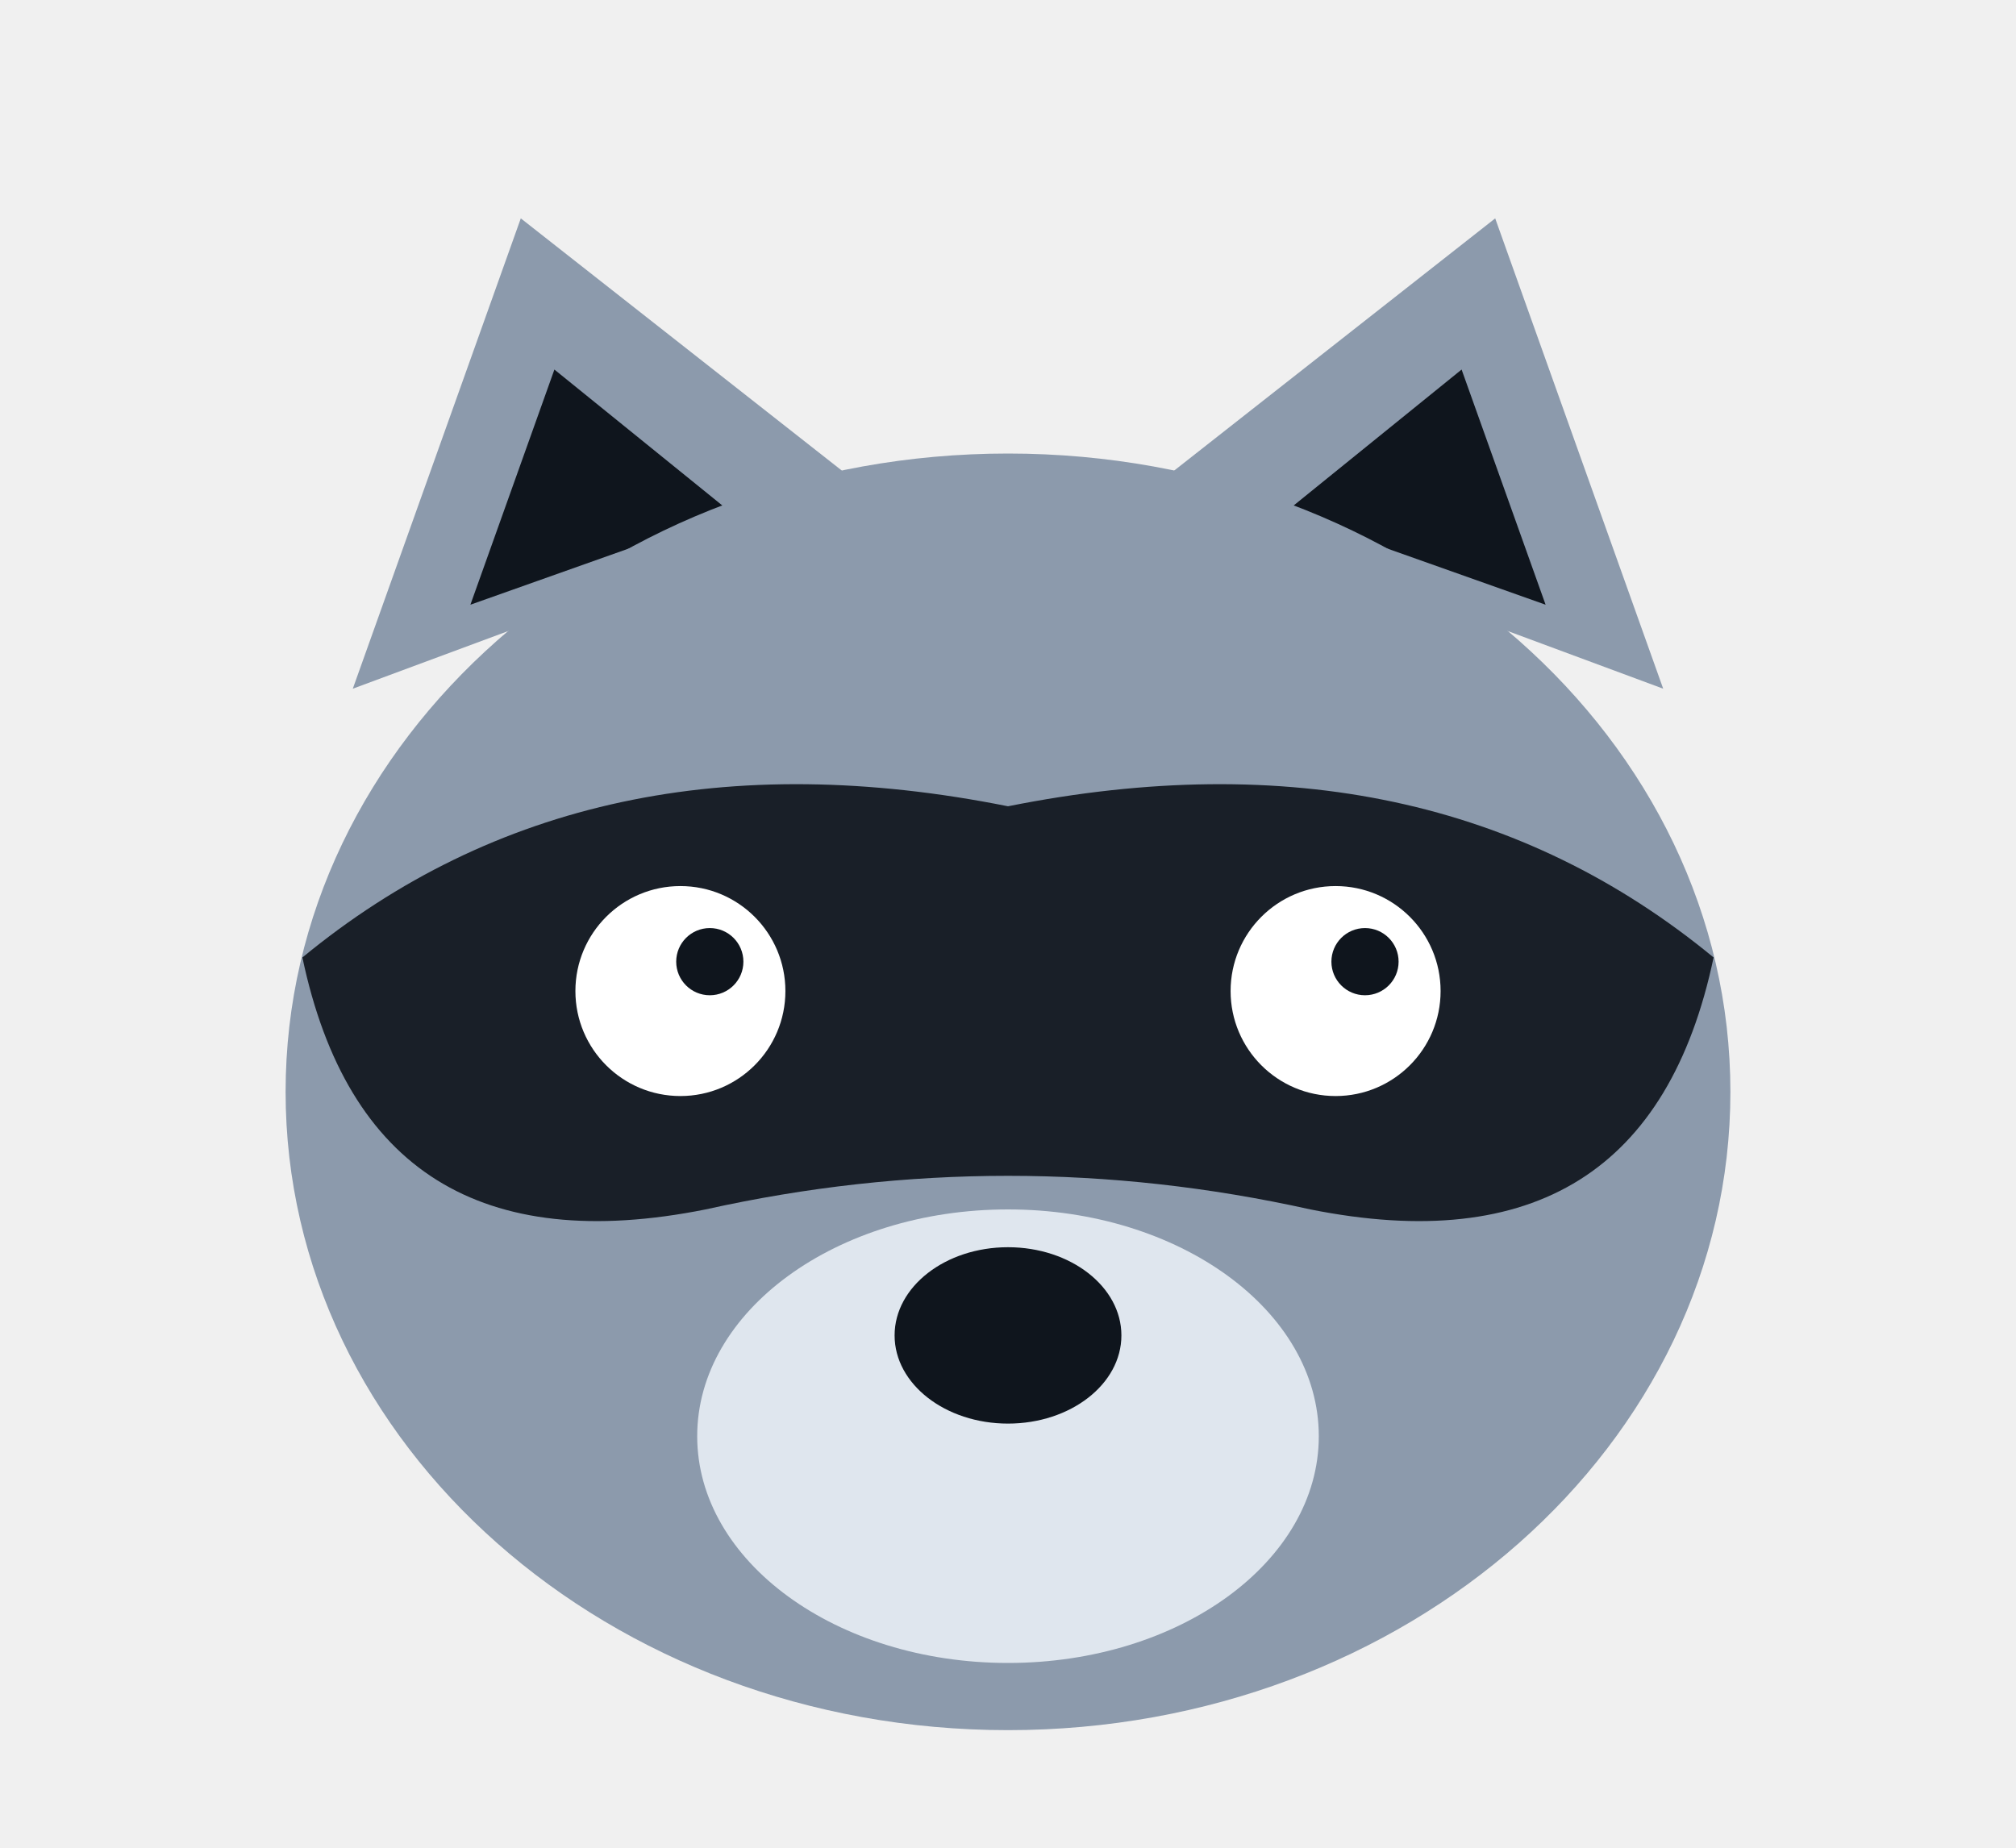
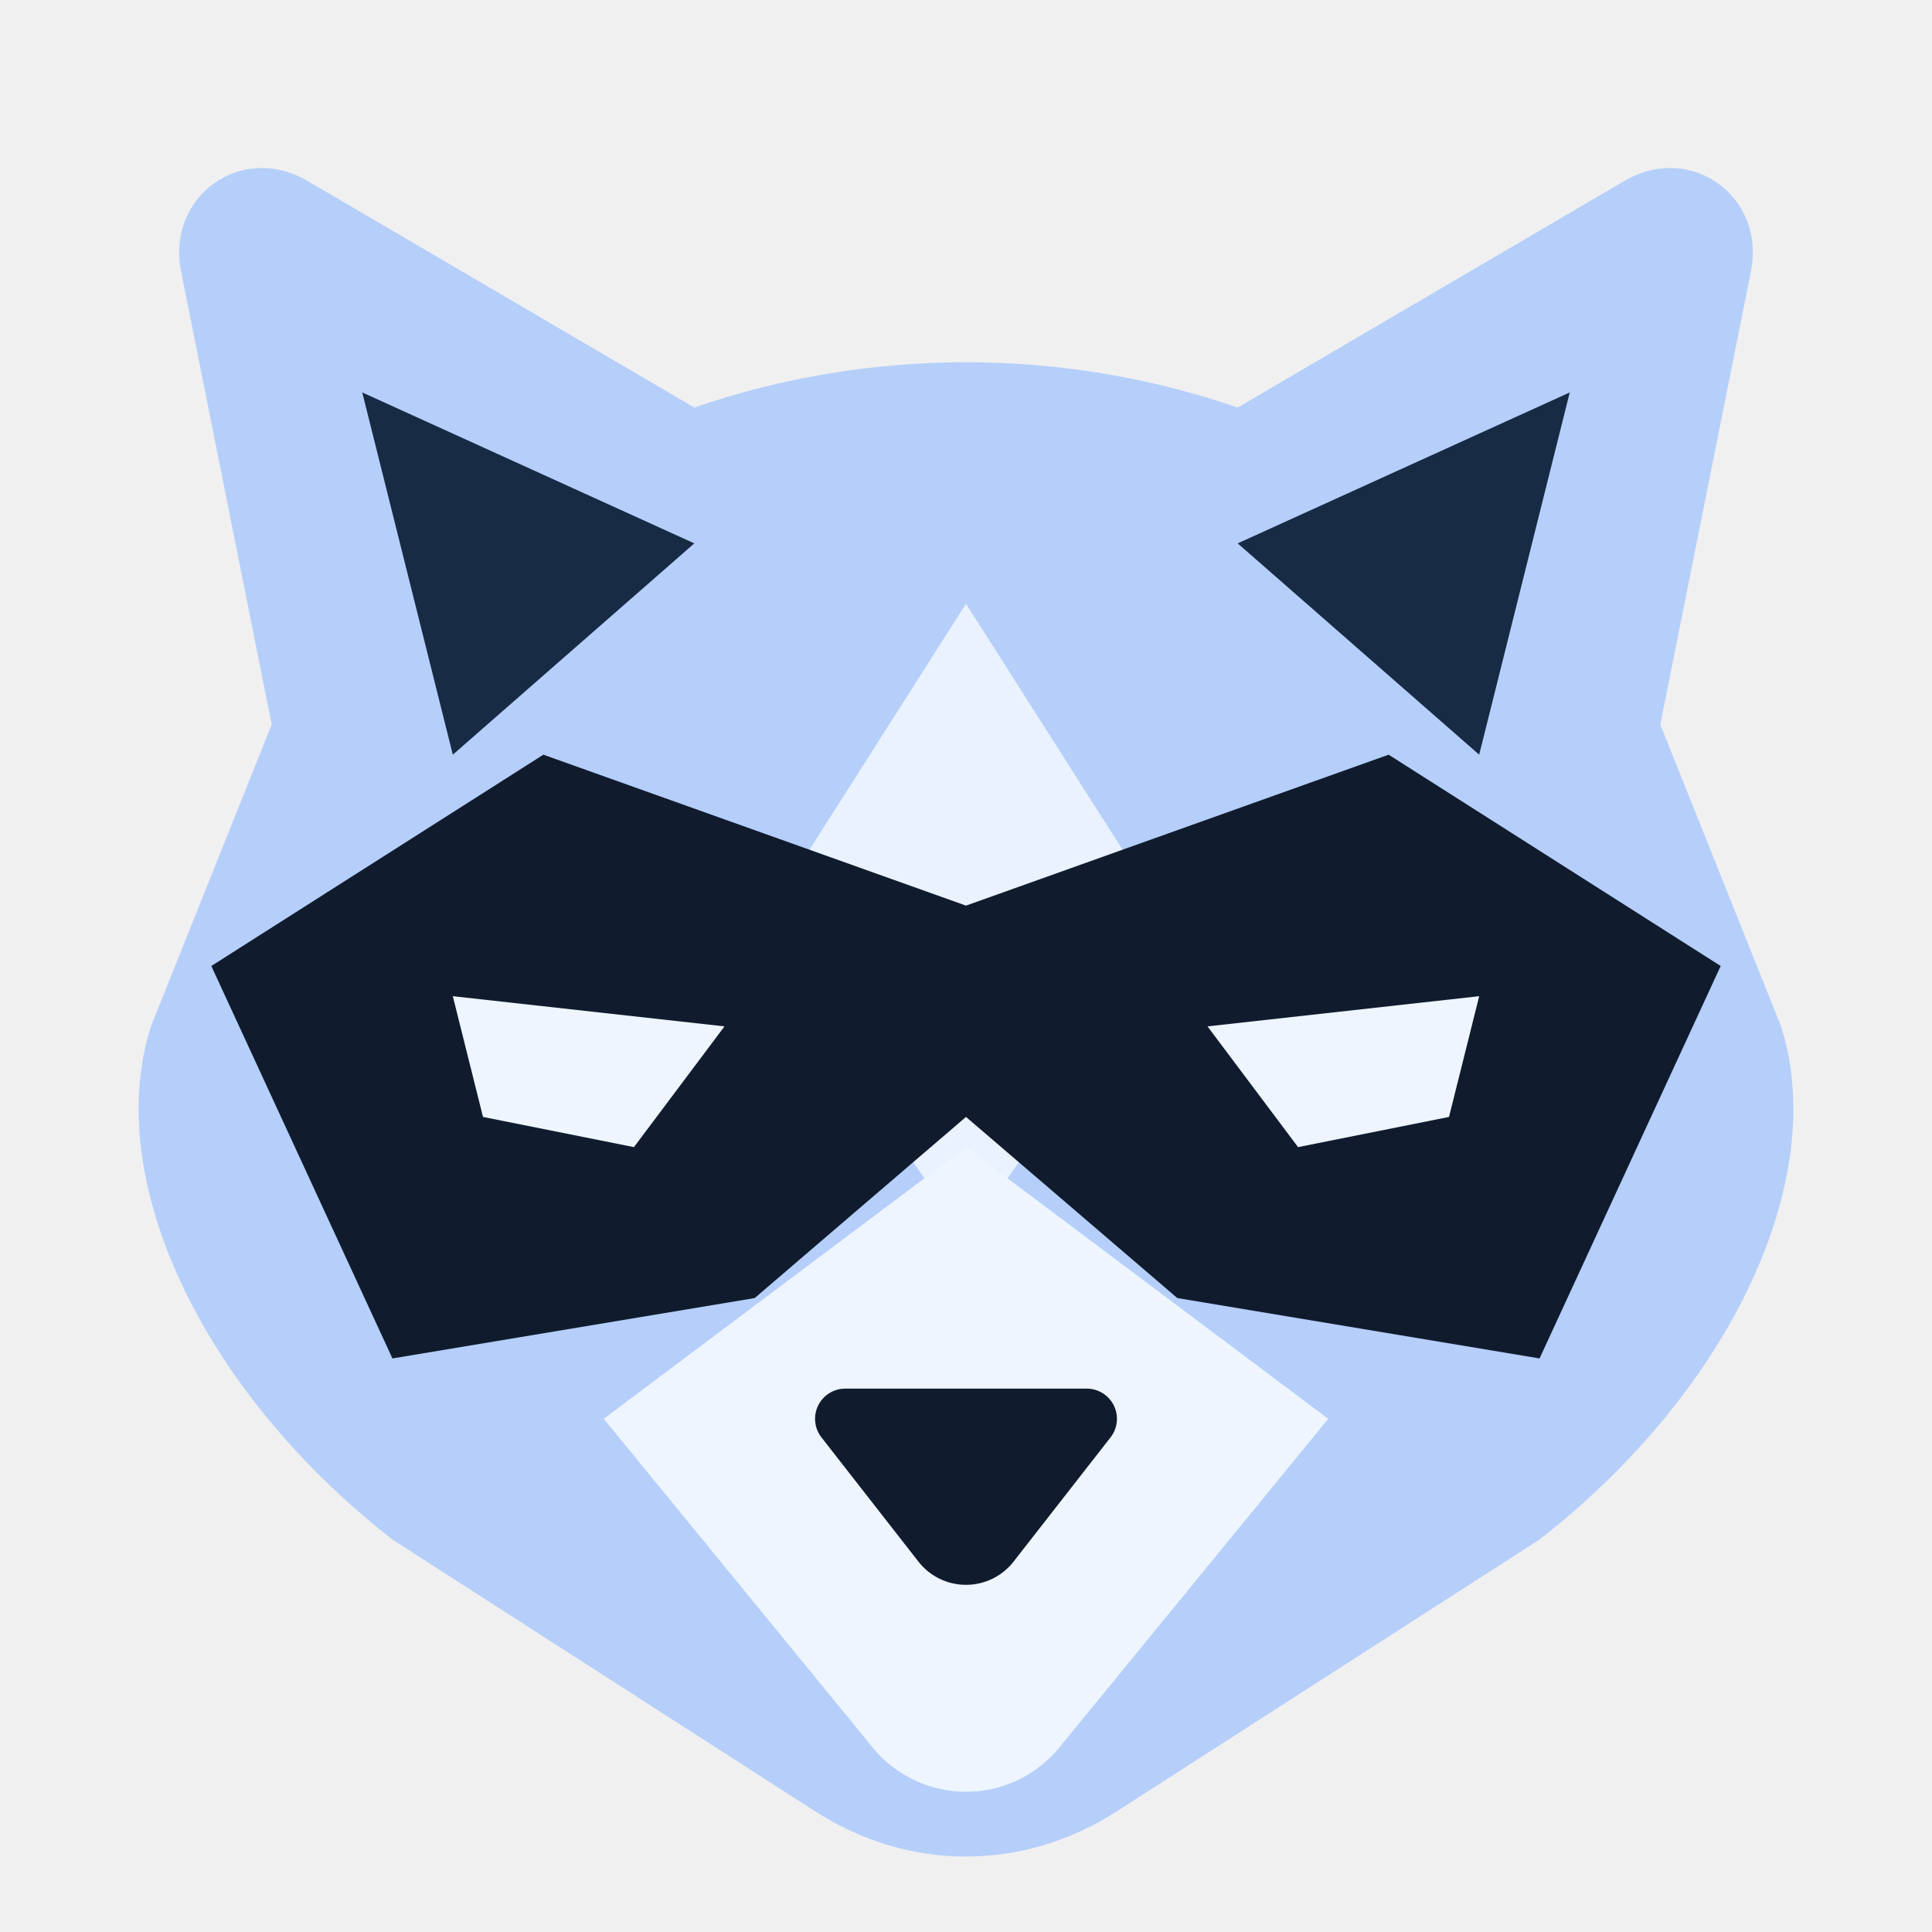
- <svg xmlns="http://www.w3.org/2000/svg" viewBox="0 0 24 22" width="96" height="88">
-   <path d="M4.2,8.2 L6.2,2.6 L10.4,5.9 Z" fill="#8c9aac" />
-   <path d="M19.8,8.2 L17.8,2.6 L13.6,5.9 Z" fill="#8c9aac" />
-   <path d="M5.6,7.2 L6.6,4.4 L8.7,6.1 Z" fill="#0f151d" />
-   <path d="M18.4,7.2 L17.4,4.4 L15.3,6.1 Z" fill="#0f151d" />
-   <ellipse cx="12" cy="13" rx="8.6" ry="7.6" fill="#8c9aac" />
-   <path d="M3.6,11.4 Q7,8.6 12,9.6 Q17,8.6 20.4,11.4 Q19.6,15.2 15.6,14.4 Q12,13.6 8.4,14.4 Q4.4,15.2 3.6,11.4 Z" fill="#0f151d" opacity="0.92" />
-   <circle cx="8.1" cy="11.8" r="1.25" fill="#fff" />
-   <circle cx="15.9" cy="11.8" r="1.25" fill="#fff" />
-   <circle cx="8.45" cy="11.45" r="0.4" fill="#0f151d" />
-   <circle cx="16.25" cy="11.45" r="0.4" fill="#0f151d" />
-   <ellipse cx="12" cy="17.1" rx="3.7" ry="2.7" fill="#e8eef5" opacity="0.9" />
-   <ellipse cx="12" cy="15.9" rx="1.35" ry="1.05" fill="#0f151d" />
+ <svg xmlns="http://www.w3.org/2000/svg" viewBox="0 0 64 64" fill="none" role="img" aria-labelledby="raccoon-title">
+   <path d="M9 24 6 9C5.5 6.5 8 4.7 10.2 6L23 13.5C28.8 11.5 35.2 11.5 41 13.5L53.8 6C56 4.7 58.5 6.5 58 9L55 24 59 34C60.6 39 57.4 46 51 51L37 60C33.9 62 30.1 62 27 60L13 51C6.6 46 3.4 39 5 34L9 24Z" fill="#B5CFFA" />
+   <path d="m12 13 3 12 8-7-11-5Zm40 0-3 12-8-7 11-5Z" fill="#172B45" />
+   <path d="m32 20-7 11 7 10 7-10-7-11Z" fill="#EAF2FF" />
+   <path d="M7 32 18 25l14 5 14-5 11 7-6 13-12-2-7-6-7 6-12 2-6-13Z" fill="#101C2E" />
+   <path d="m15 33 9 1-3 4-5-1-1-4Zm34 0-9 1 3 4 5-1 1-4Z" fill="#EEF5FF" />
+   <path d="m20 47 12-9 12 9-9 11a4 4 0 0 1-6 0l-9-11Z" fill="#EEF5FF" />
+   <path d="M28 46h8a1 1 0 0 1 .8 1.6l-3.2 4.1a2 2 0 0 1-3.2 0l-3.2-4.1A1 1 0 0 1 28 46Z" fill="#101C2E" />
</svg>
